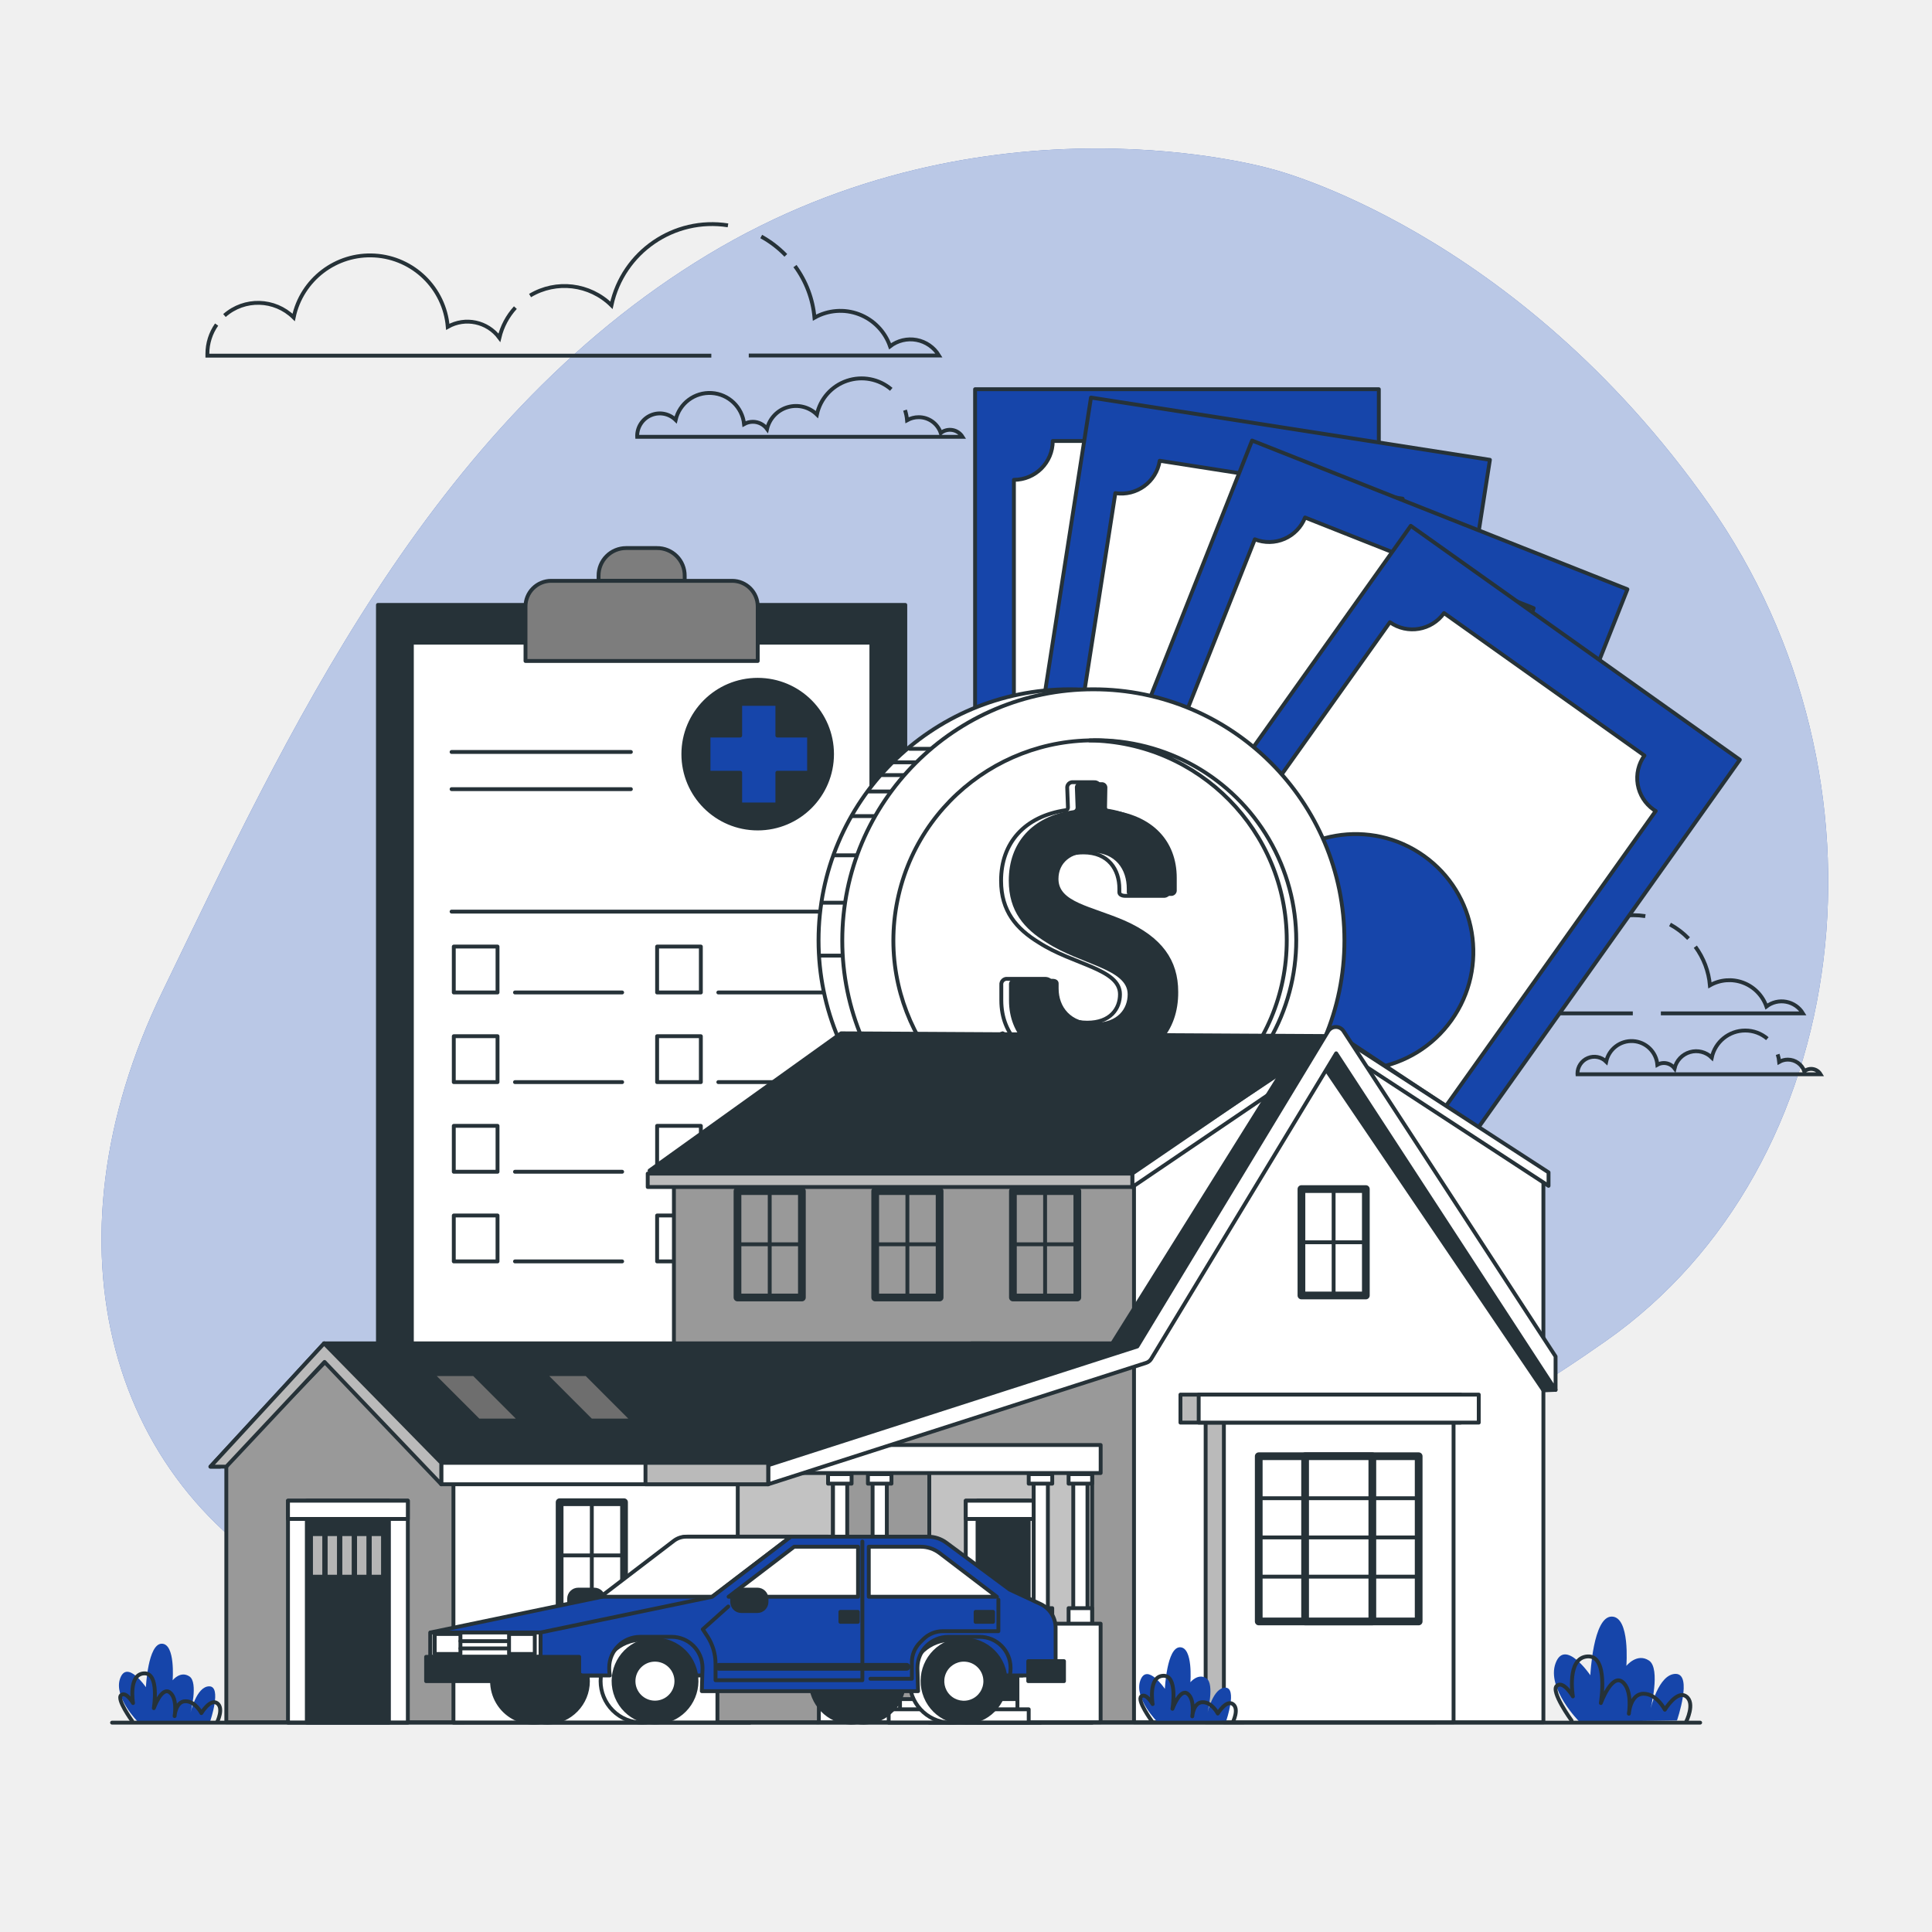
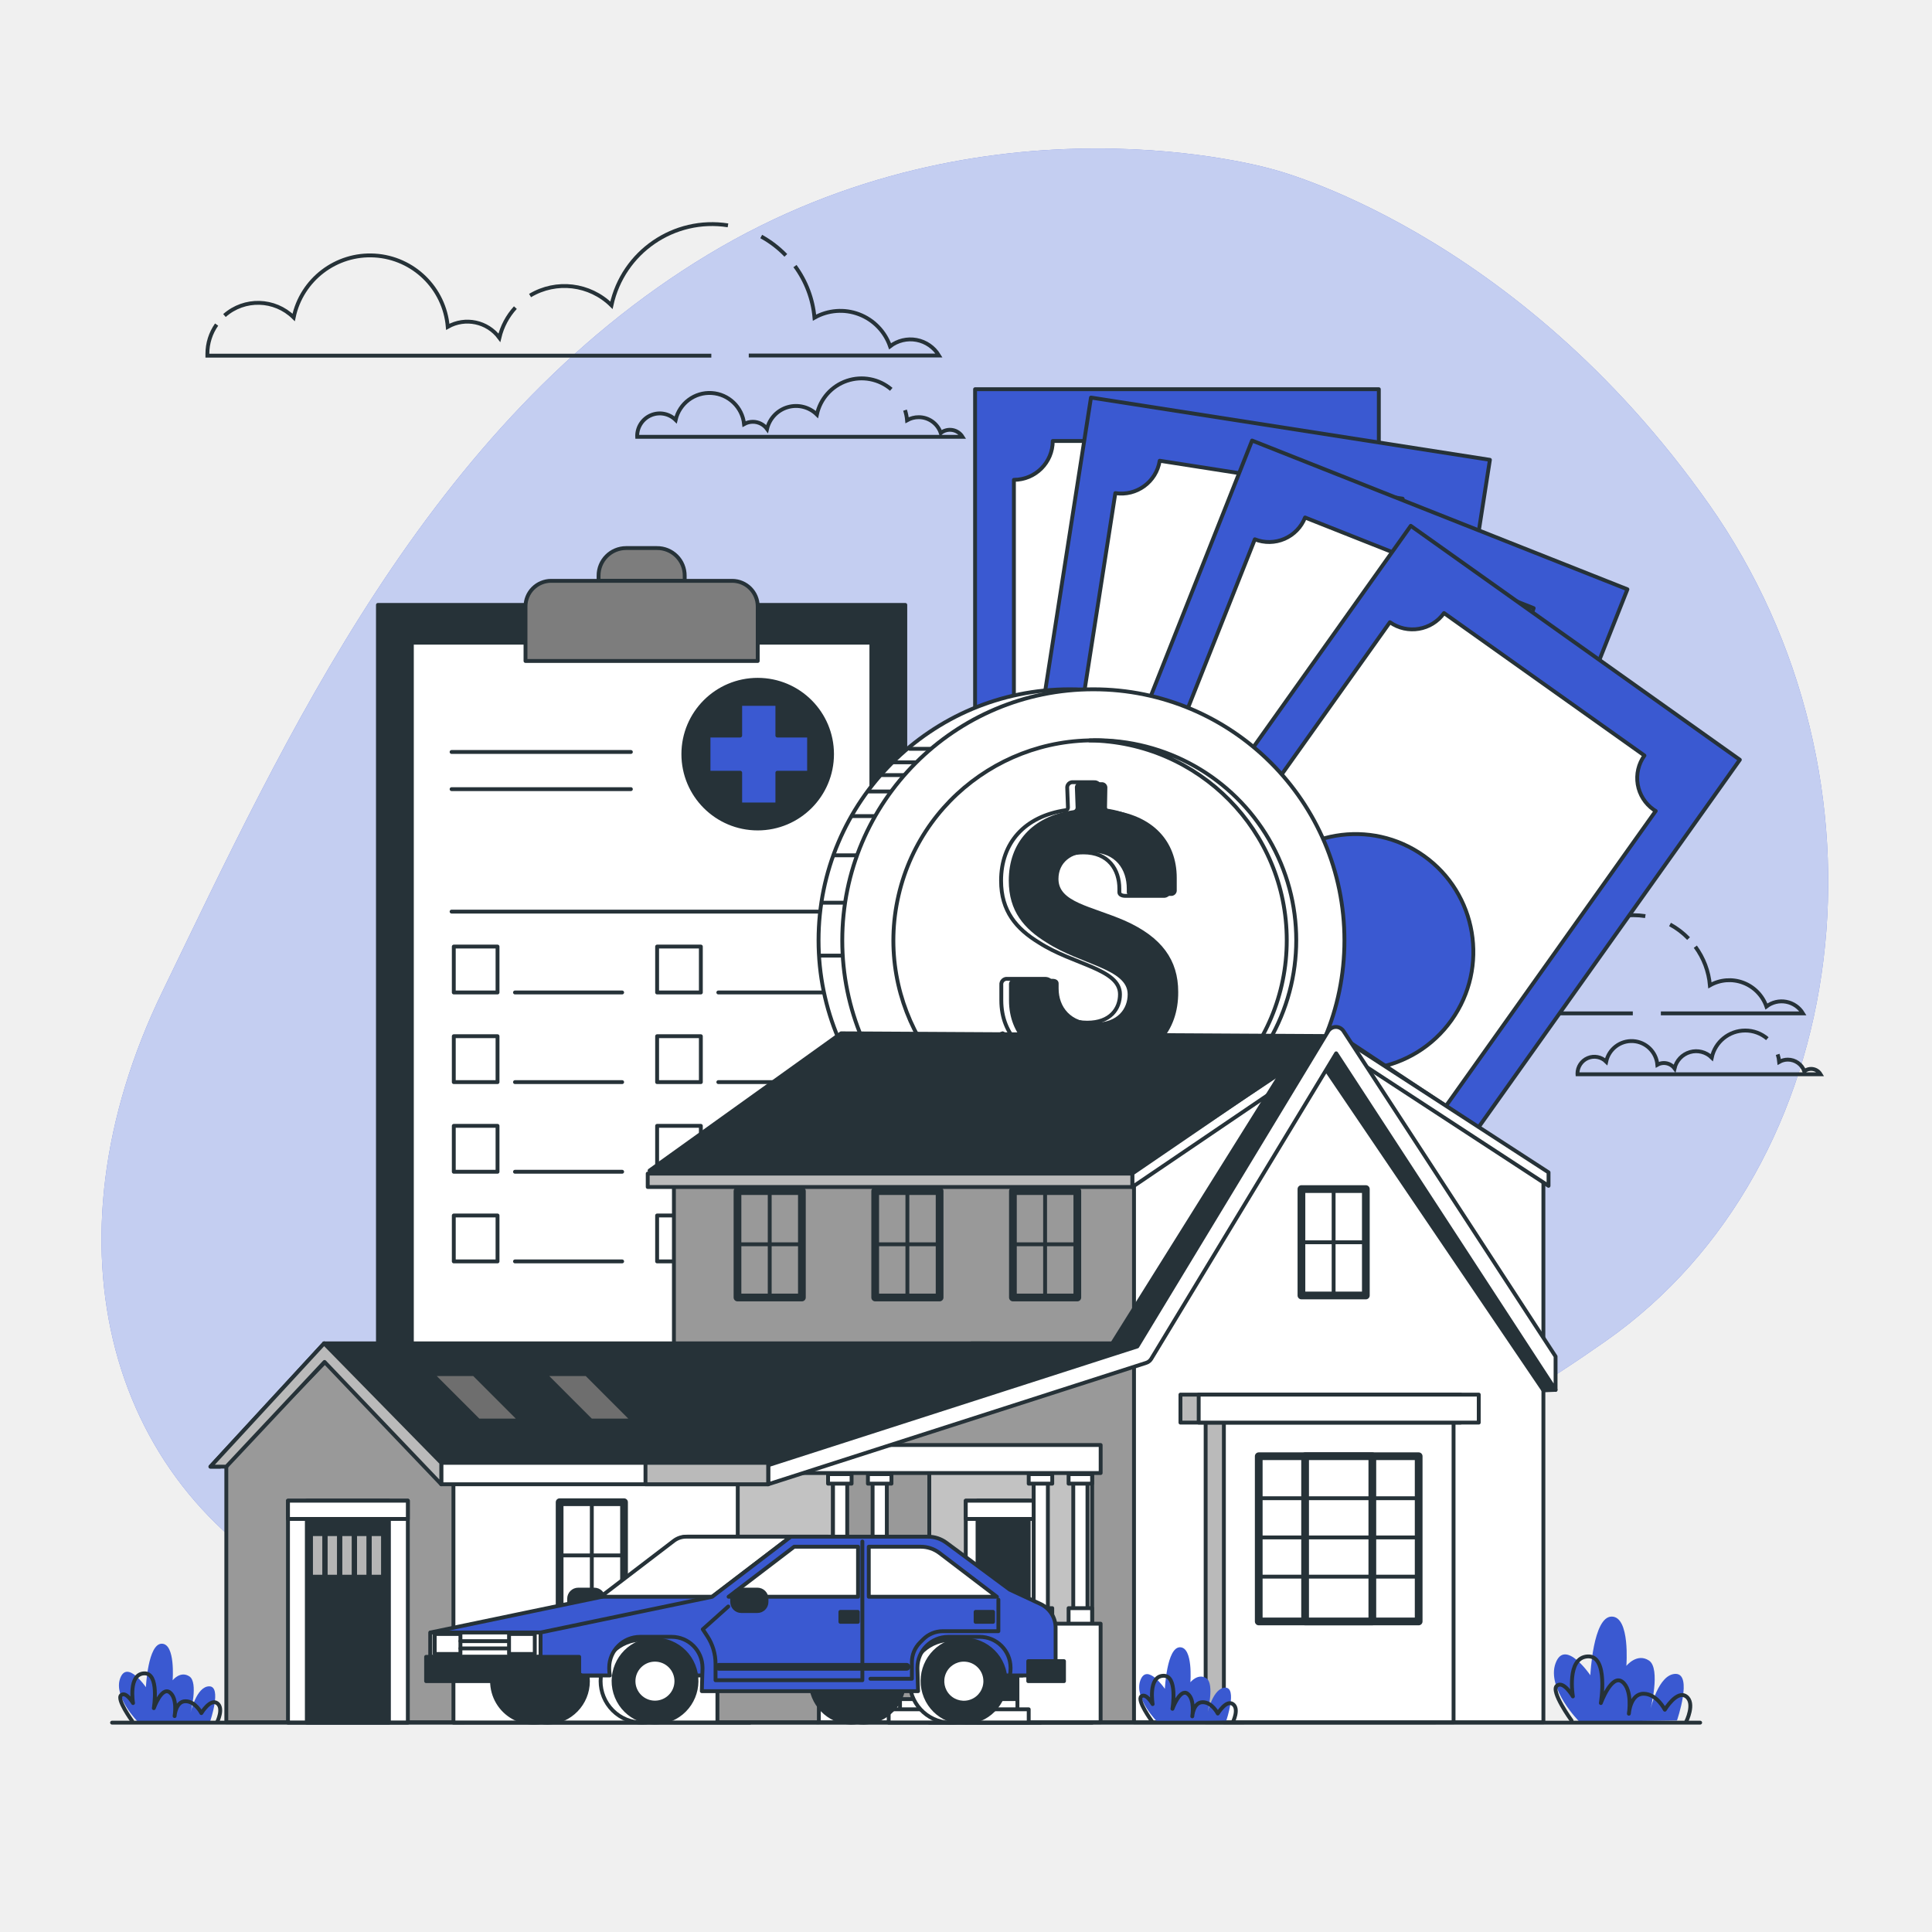
<svg xmlns="http://www.w3.org/2000/svg" viewBox="0 0 500 500">
  <g id="freepik--background-simple--inject-2">
-     <path d="M329.22,43.77s-73.45-21.63-146,22.12S73.73,191.21,42,256.67,27.85,386.24,82.82,413.17s92.77-18.6,170.17-24.54,98.14,3.72,162.63-41.6,76.76-145.46,26.59-216.64S329.22,43.77,329.22,43.77Z" style="fill:#1645AA" />
+     <path d="M329.22,43.77s-73.45-21.63-146,22.12S73.73,191.21,42,256.67,27.85,386.24,82.82,413.17s92.77-18.6,170.17-24.54,98.14,3.72,162.63-41.6,76.76-145.46,26.59-216.64S329.22,43.77,329.22,43.77Z" style="fill:#3A59D1" />
    <path d="M329.22,43.77s-73.45-21.63-146,22.12S73.73,191.21,42,256.67,27.85,386.24,82.82,413.17s92.77-18.6,170.17-24.54,98.14,3.72,162.63-41.6,76.76-145.46,26.59-216.64S329.22,43.77,329.22,43.77Z" style="fill:#fff;opacity:0.7" />
  </g>
  <g id="freepik--Clouds--inject-2">
    <path d="M133.38,79.61a17.5,17.5,0,0,0-4.14,7.8,10.3,10.3,0,0,0-13.36-2.83A20.19,20.19,0,0,0,76,82.15a13.13,13.13,0,0,0-17.91-.49" style="fill:none;stroke:#263238;stroke-miterlimit:10" />
    <path d="M188.4,58.32A26.64,26.64,0,0,0,158.24,79a17.31,17.31,0,0,0-21.06-2.51" style="fill:none;stroke:#263238;stroke-miterlimit:10" />
    <path d="M203.37,66.09A26.65,26.65,0,0,0,197,61.21" style="fill:none;stroke:#263238;stroke-miterlimit:10" />
    <path d="M193.78,92H243a8.63,8.63,0,0,0-12.65-2.38,13.61,13.61,0,0,0-19.56-7.41,26.43,26.43,0,0,0-5.05-13.35" style="fill:none;stroke:#263238;stroke-miterlimit:10" />
    <path d="M56.06,84a13.14,13.14,0,0,0-2.39,7.56c0,.17,0,.33,0,.49H184.09" style="fill:none;stroke:#263238;stroke-miterlimit:10" />
    <path d="M230.66,100.76a11.83,11.83,0,0,0-19.25,6.52,7.7,7.7,0,0,0-12.9,3.73,4.57,4.57,0,0,0-3.68-1.85,4.67,4.67,0,0,0-2.26.59,9,9,0,0,0-17.72-1.08,5.85,5.85,0,0,0-9.95,4.17,1.49,1.49,0,0,0,0,.21H249.1a3.84,3.84,0,0,0-5.63-1,6,6,0,0,0-5.72-4.08,6.13,6.13,0,0,0-3,.78,11.76,11.76,0,0,0-.53-2.6" style="fill:none;stroke:#263238;stroke-miterlimit:10" />
    <path d="M384.69,253a12.83,12.83,0,0,0-3.09,5.82,7.71,7.71,0,0,0-6.2-3.11,7.6,7.6,0,0,0-3.79,1,15.1,15.1,0,0,0-29.79-1.82,9.82,9.82,0,0,0-13.38-.37" style="fill:none;stroke:#263238;stroke-miterlimit:10" />
    <path d="M425.81,237.09a21,21,0,0,0-3.09-.24,19.9,19.9,0,0,0-19.45,15.71,12.94,12.94,0,0,0-15.75-1.87" style="fill:none;stroke:#263238;stroke-miterlimit:10" />
    <path d="M437,242.9a19.92,19.92,0,0,0-4.8-3.65" style="fill:none;stroke:#263238;stroke-miterlimit:10" />
    <path d="M429.83,262.26H466.6a6.46,6.46,0,0,0-9.45-1.78A10.17,10.17,0,0,0,442.53,255a19.79,19.79,0,0,0-3.78-10" style="fill:none;stroke:#263238;stroke-miterlimit:10" />
    <path d="M326.9,256.25a9.83,9.83,0,0,0-1.78,5.65c0,.12,0,.24,0,.36h97.45" style="fill:none;stroke:#263238;stroke-miterlimit:10" />
    <path d="M457.39,268.81a8.76,8.76,0,0,0-5.73-2.11,8.86,8.86,0,0,0-8.66,7,5.75,5.75,0,0,0-9.63,2.79,3.44,3.44,0,0,0-2.76-1.38,3.39,3.39,0,0,0-1.68.44,6.71,6.71,0,0,0-13.25-.8,4.36,4.36,0,0,0-7.43,3.11.86.86,0,0,0,0,.16h62.91a2.85,2.85,0,0,0-4.2-.79,4.55,4.55,0,0,0-4.28-3,4.48,4.48,0,0,0-2.22.59,8.88,8.88,0,0,0-.4-1.95" style="fill:none;stroke:#263238;stroke-miterlimit:10" />
  </g>
  <g id="freepik--Binder--inject-2">
    <rect x="97.81" y="156.55" width="136.48" height="201.52" style="fill:#263238;stroke:#263238;stroke-linecap:round;stroke-linejoin:round" />
    <rect x="106.59" y="166.32" width="118.92" height="182.2" style="fill:#fff;stroke:#263238;stroke-linecap:round;stroke-linejoin:round" />
    <path d="M142.63,150.32h46.84a6.63,6.63,0,0,1,6.63,6.63v14.11a0,0,0,0,1,0,0H136a0,0,0,0,1,0,0V157A6.63,6.63,0,0,1,142.63,150.32Z" style="fill:#7d7d7d;stroke:#263238;stroke-linecap:round;stroke-linejoin:round" />
    <path d="M162,141.84h8A7.12,7.12,0,0,1,177.2,149v1.3a0,0,0,0,1,0,0H154.91a0,0,0,0,1,0,0V149A7.12,7.12,0,0,1,162,141.84Z" style="fill:#7d7d7d;stroke:#263238;stroke-linecap:round;stroke-linejoin:round" />
    <circle cx="196.09" cy="195.17" r="19.24" style="fill:#263238;stroke:#263238;stroke-linecap:round;stroke-linejoin:round" />
-     <polygon points="209.39 190.36 201.18 190.36 201.18 182.16 191.56 182.16 191.56 190.36 183.36 190.36 183.36 199.98 191.56 199.98 191.56 208.19 201.18 208.19 201.18 199.98 209.39 199.98 209.39 190.36" style="fill:#1645AA;stroke:#263238;stroke-linecap:round;stroke-linejoin:round" />
+     <polygon points="209.39 190.36 201.18 190.36 201.18 182.16 191.56 182.16 191.56 190.36 183.36 190.36 183.36 199.98 191.56 199.98 191.56 208.19 201.18 208.19 201.18 199.98 209.39 199.98 209.39 190.36" style="fill:#3A59D1;stroke:#263238;stroke-linecap:round;stroke-linejoin:round" />
    <line x1="116.87" y1="194.61" x2="163.27" y2="194.61" style="fill:none;stroke:#263238;stroke-linecap:round;stroke-linejoin:round" />
    <line x1="116.87" y1="204.23" x2="163.27" y2="204.23" style="fill:none;stroke:#263238;stroke-linecap:round;stroke-linejoin:round" />
    <line x1="116.87" y1="235.92" x2="214.76" y2="235.92" style="fill:none;stroke:#263238;stroke-linecap:round;stroke-linejoin:round" />
    <rect x="117.44" y="244.97" width="11.32" height="11.88" style="fill:none;stroke:#263238;stroke-linecap:round;stroke-linejoin:round" />
    <rect x="170.06" y="244.97" width="11.32" height="11.88" style="fill:none;stroke:#263238;stroke-linecap:round;stroke-linejoin:round" />
    <line x1="133.28" y1="256.85" x2="161.01" y2="256.85" style="fill:none;stroke:#263238;stroke-linecap:round;stroke-linejoin:round" />
    <line x1="185.9" y1="256.85" x2="213.63" y2="256.85" style="fill:none;stroke:#263238;stroke-linecap:round;stroke-linejoin:round" />
    <rect x="117.44" y="268.17" width="11.32" height="11.88" style="fill:none;stroke:#263238;stroke-linecap:round;stroke-linejoin:round" />
    <rect x="170.06" y="268.17" width="11.32" height="11.88" style="fill:none;stroke:#263238;stroke-linecap:round;stroke-linejoin:round" />
    <line x1="133.28" y1="280.05" x2="161.01" y2="280.05" style="fill:none;stroke:#263238;stroke-linecap:round;stroke-linejoin:round" />
    <line x1="185.9" y1="280.05" x2="213.63" y2="280.05" style="fill:none;stroke:#263238;stroke-linecap:round;stroke-linejoin:round" />
    <rect x="117.44" y="291.37" width="11.32" height="11.88" style="fill:none;stroke:#263238;stroke-linecap:round;stroke-linejoin:round" />
    <rect x="170.06" y="291.37" width="11.32" height="11.88" style="fill:none;stroke:#263238;stroke-linecap:round;stroke-linejoin:round" />
    <line x1="133.28" y1="303.25" x2="161.01" y2="303.25" style="fill:none;stroke:#263238;stroke-linecap:round;stroke-linejoin:round" />
    <line x1="185.9" y1="303.25" x2="213.63" y2="303.25" style="fill:none;stroke:#263238;stroke-linecap:round;stroke-linejoin:round" />
    <rect x="117.44" y="314.57" width="11.32" height="11.88" style="fill:none;stroke:#263238;stroke-linecap:round;stroke-linejoin:round" />
    <rect x="170.06" y="314.57" width="11.32" height="11.88" style="fill:none;stroke:#263238;stroke-linecap:round;stroke-linejoin:round" />
    <line x1="133.28" y1="326.45" x2="161.01" y2="326.45" style="fill:none;stroke:#263238;stroke-linecap:round;stroke-linejoin:round" />
    <line x1="185.9" y1="326.45" x2="213.63" y2="326.45" style="fill:none;stroke:#263238;stroke-linecap:round;stroke-linejoin:round" />
  </g>
  <g id="freepik--Money--inject-2">
-     <rect x="252.35" y="100.73" width="104.49" height="196.26" style="fill:#1645AA;stroke:#263238;stroke-linecap:round;stroke-linejoin:round" />
+     <rect x="252.35" y="100.73" width="104.49" height="196.26" style="fill:#3A59D1;stroke:#263238;stroke-linecap:round;stroke-linejoin:round" />
    <path d="M346.13,124.18a10.05,10.05,0,0,1-10.05-10.05H272.45a10.05,10.05,0,0,1-10.05,10.05v148.7a10.05,10.05,0,0,1,10.05,10.05c0,.23,0,.45,0,.67h63.71c0-.22,0-.44,0-.67a10.05,10.05,0,0,1,10.05-10.05c.23,0,.45,0,.67,0V124.14C346.58,124.16,346.36,124.18,346.13,124.18ZM304.6,229.34a30.48,30.48,0,1,1,30.48-30.48A30.48,30.48,0,0,1,304.6,229.34Z" style="fill:#fff;stroke:#263238;stroke-linecap:round;stroke-linejoin:round" />
-     <rect x="266.57" y="109.79" width="104.49" height="196.26" transform="translate(35.89 -46.69) rotate(8.87)" style="fill:#1645AA;stroke:#263238;stroke-linecap:round;stroke-linejoin:round" />
+     <rect x="266.57" y="109.79" width="104.49" height="196.26" transform="translate(35.89 -46.69) rotate(8.87)" style="fill:#3A59D1;stroke:#263238;stroke-linecap:round;stroke-linejoin:round" />
    <path d="M371.37,140.53A10,10,0,0,1,363,129.06l-62.87-9.82a10.06,10.06,0,0,1-11.48,8.38L265.7,274.54A10.05,10.05,0,0,1,274.08,286c0,.22-.09.44-.14.65l62.94,9.83c0-.22,0-.44.07-.66a10,10,0,0,1,11.48-8.38c.22,0,.44.09.66.13l23-147C371.82,140.58,371.59,140.57,371.37,140.53ZM314.11,238a30.48,30.48,0,1,1,34.82-25.41A30.47,30.47,0,0,1,314.11,238Z" style="fill:#fff;stroke:#263238;stroke-linecap:round;stroke-linejoin:round" />
-     <rect x="284.17" y="126.38" width="104.49" height="196.26" transform="translate(106.42 -108.18) rotate(21.62)" style="fill:#1645AA;stroke:#263238;stroke-linecap:round;stroke-linejoin:round" />
+     <rect x="284.17" y="126.38" width="104.49" height="196.26" transform="translate(106.42 -108.18) rotate(21.62)" style="fill:#3A59D1;stroke:#263238;stroke-linecap:round;stroke-linejoin:round" />
    <path d="M402.55,170.39a10.05,10.05,0,0,1-5.64-13l-59.16-23.46a10,10,0,0,1-13,5.64l-54.8,138.24a10,10,0,0,1,5.64,13c-.09.21-.18.41-.28.61l59.22,23.48c.07-.21.13-.43.21-.64a10.06,10.06,0,0,1,13.05-5.63c.21.08.41.18.61.27l54.82-138.3Q402.87,170.51,402.55,170.39Zm-77.36,82.46a30.48,30.48,0,1,1,39.56-17.1A30.49,30.49,0,0,1,325.19,252.85Z" style="fill:#fff;stroke:#263238;stroke-linecap:round;stroke-linejoin:round" />
-     <rect x="298.57" y="148.21" width="104.49" height="196.26" transform="translate(207.64 -157.71) rotate(35.41)" style="fill:#1645AA;stroke:#263238;stroke-linecap:round;stroke-linejoin:round" />
+     <rect x="298.57" y="148.21" width="104.49" height="196.26" transform="translate(207.64 -157.71) rotate(35.41)" style="fill:#3A59D1;stroke:#263238;stroke-linecap:round;stroke-linejoin:round" />
    <path d="M427.94,209.53a10,10,0,0,1-2.36-14l-51.87-36.87a10.05,10.05,0,0,1-14,2.37L273.54,282.21a10,10,0,0,1,2.36,14c-.13.19-.27.35-.41.53l51.91,36.91c.12-.19.23-.38.37-.57a10,10,0,0,1,14-2.36c.18.13.35.27.52.41l86.21-121.25Q428.23,209.73,427.94,209.53Zm-94.78,61.65a30.48,30.48,0,1,1,42.5-7.18A30.48,30.48,0,0,1,333.16,271.18Z" style="fill:#fff;stroke:#263238;stroke-linecap:round;stroke-linejoin:round" />
    <circle cx="276.82" cy="243.37" r="64.98" style="fill:#fff;stroke:#263238;stroke-linecap:round;stroke-linejoin:round" />
    <line x1="224.97" y1="204.84" x2="231.96" y2="204.84" style="fill:none;stroke:#263238;stroke-linecap:round;stroke-linejoin:round" />
    <line x1="228.25" y1="200.59" x2="234.79" y2="200.59" style="fill:none;stroke:#263238;stroke-linecap:round;stroke-linejoin:round" />
    <line x1="231.37" y1="197.29" x2="237.86" y2="197.29" style="fill:none;stroke:#263238;stroke-linecap:round;stroke-linejoin:round" />
    <line x1="235.39" y1="193.79" x2="241.11" y2="193.79" style="fill:none;stroke:#263238;stroke-linecap:round;stroke-linejoin:round" />
    <line x1="220.71" y1="211.21" x2="227.24" y2="211.21" style="fill:none;stroke:#263238;stroke-linecap:round;stroke-linejoin:round" />
    <line x1="215.96" y1="221.35" x2="222.52" y2="221.35" style="fill:none;stroke:#263238;stroke-linecap:round;stroke-linejoin:round" />
    <line x1="212.7" y1="233.62" x2="219.69" y2="233.62" style="fill:none;stroke:#263238;stroke-linecap:round;stroke-linejoin:round" />
    <line x1="212.23" y1="247.31" x2="219.22" y2="247.31" style="fill:none;stroke:#263238;stroke-linecap:round;stroke-linejoin:round" />
    <circle cx="282.96" cy="243.37" r="64.98" style="fill:#fff;stroke:#263238;stroke-linecap:round;stroke-linejoin:round" />
    <circle cx="282.96" cy="243.37" r="51.75" transform="translate(-17.78 464.38) rotate(-77.01)" style="fill:#fff;stroke:#263238;stroke-linecap:round;stroke-linejoin:round" />
    <path d="M283,191.62l-1,0a51.73,51.73,0,0,1,0,103.45l1,0a51.75,51.75,0,1,0,0-103.49Z" style="fill:#fff;stroke:#263238;stroke-linecap:round;stroke-linejoin:round" />
    <path d="M285.38,275.64a.69.69,0,0,0-.55.65l.09,4.19a1.38,1.38,0,0,1-1.58,1.58h-5.49a1.38,1.38,0,0,1-1.58-1.58l.18-4.28a.67.67,0,0,0-.56-.65c-10.6-1.3-16.75-7.72-16.75-16.65v-4a1.43,1.43,0,0,1,1.59-1.58h9.67c1,0,1.59.47,1.59,1.21v1.3c0,4.75,3.07,8.84,9.39,8.84,6,0,8.47-3.63,8.47-7.35,0-6.6-12.1-7.63-21-13.4-5.77-3.53-9.77-8.09-9.77-16,0-9.77,6.05-16.66,16.75-18.24a.68.68,0,0,0,.56-.65l-.19-5a1.39,1.39,0,0,1,1.58-1.59h5.31a1.43,1.43,0,0,1,1.58,1.59l-.09,4.93a.67.67,0,0,0,.56.65c11.16,1.21,17.49,8,17.49,17.59v3.07a1.42,1.42,0,0,1-1.58,1.58h-9.77c-1,0-1.59-.37-1.59-.93V230c0-4.93-2.79-9.4-9.3-9.4-5.21,0-8.37,2.7-8.37,6.88,0,6.05,8.46,7,17.21,10.8,9.58,4.28,13.77,10.23,13.77,18.42C303,266.9,296.74,274.15,285.38,275.64Z" style="fill:#fff;stroke:#263238;stroke-linecap:round;stroke-linejoin:round" />
    <path d="M287.37,275.64a.7.7,0,0,0-.56.65l.09,4.19a1.38,1.38,0,0,1-1.58,1.58h-5.49a1.38,1.38,0,0,1-1.58-1.58l.19-4.28a.68.68,0,0,0-.56-.65c-10.61-1.3-16.75-7.72-16.75-16.65v-4a1.42,1.42,0,0,1,1.58-1.58h9.68c1,0,1.58.47,1.58,1.21v1.3c0,4.75,3.07,8.84,9.4,8.84,5.95,0,8.47-3.63,8.47-7.35,0-6.6-12.1-7.63-21-13.4-5.77-3.53-9.77-8.09-9.77-16,0-9.77,6-16.66,16.74-18.24a.67.67,0,0,0,.56-.65l-.18-5a1.39,1.39,0,0,1,1.58-1.59H285a1.42,1.42,0,0,1,1.58,1.59l-.09,4.93a.68.68,0,0,0,.56.65c11.16,1.21,17.49,8,17.49,17.59v3.07a1.42,1.42,0,0,1-1.58,1.58h-9.77c-1,0-1.58-.37-1.58-.93V230c0-4.93-2.79-9.4-9.31-9.4-5.21,0-8.37,2.7-8.37,6.88,0,6.05,8.47,7,17.21,10.8,9.59,4.28,13.78,10.23,13.78,18.42C305,266.9,298.72,274.15,287.37,275.64Z" style="fill:#263238" />
  </g>
  <g id="freepik--House--inject-2">
    <polygon points="120.08 445.73 58.57 445.73 58.57 378.94 87.47 349.04 120.08 378.94 120.08 445.73" style="fill:#999;stroke:#263238;stroke-linecap:round;stroke-linejoin:round" />
    <polygon points="321.81 445.73 174.41 445.73 174.41 302.94 259.48 267.42 321.81 302.94 321.81 445.73" style="fill:#999;stroke:#263238;stroke-linecap:round;stroke-linejoin:round" />
    <rect x="117.35" y="366.35" width="76.73" height="79.47" style="fill:#fff;stroke:#263238;stroke-linecap:round;stroke-linejoin:round" />
    <rect x="240.5" y="378.94" width="42.15" height="66.88" style="fill:#c2c2c2;stroke:#263238;stroke-linecap:round;stroke-linejoin:round" />
    <rect x="249.94" y="388.38" width="19.34" height="57.44" style="fill:#fff;stroke:#263238;stroke-linecap:round;stroke-linejoin:round" />
    <rect x="252.99" y="388.38" width="13.24" height="57.44" style="fill:#263238;stroke:#263238;stroke-linecap:round;stroke-linejoin:round" />
    <rect x="229.99" y="439.72" width="36.24" height="3.69" style="fill:#fff;stroke:#263238;stroke-linecap:round;stroke-linejoin:round" />
    <rect x="249.94" y="388.38" width="19.34" height="4.72" style="fill:#fff;stroke:#263238;stroke-linecap:round;stroke-linejoin:round" />
    <rect x="74.53" y="388.38" width="31.02" height="57.44" style="fill:#fff;stroke:#263238;stroke-linecap:round;stroke-linejoin:round" />
    <rect x="79.41" y="388.38" width="21.24" height="57.44" style="fill:#263238;stroke:#263238;stroke-linecap:round;stroke-linejoin:round" />
    <rect x="74.53" y="388.38" width="31.02" height="4.72" style="fill:#fff;stroke:#263238;stroke-linecap:round;stroke-linejoin:round" />
    <rect x="190.93" y="377.59" width="24.65" height="44.62" style="fill:#c2c2c2;stroke:#263238;stroke-linecap:round;stroke-linejoin:round" />
    <polygon points="399.43 445.73 293.48 445.73 293.48 302.94 345.83 267.42 399.43 302.94 399.43 445.73" style="fill:#fff;stroke:#263238;stroke-linecap:round;stroke-linejoin:round" />
    <polygon points="400.76 303.41 345.73 267.71 293.04 303.72 293.04 307.2 346.11 271.19 400.76 306.89 400.76 303.41" style="fill:#fff;stroke:#263238;stroke-linecap:round;stroke-linejoin:round" />
    <polygon points="332.3 276.6 287.33 348.51 293.48 349.3 340.29 272.57 399.43 359.82 402.58 359.69 343.58 268.95 332.3 276.6" style="fill:#263238;stroke:#263238;stroke-linecap:round;stroke-linejoin:round" />
    <polygon points="293.48 302.94 168.11 302.94 217.67 267.42 345.73 268.14 293.48 302.94" style="fill:#263238;stroke:#263238;stroke-linecap:round;stroke-linejoin:round" />
    <rect x="312.02" y="364.55" width="59.44" height="81.18" style="fill:#bababa;stroke:#263238;stroke-linecap:round;stroke-linejoin:round" />
    <rect x="316.74" y="364.55" width="59.44" height="81.18" style="fill:#fff;stroke:#263238;stroke-linecap:round;stroke-linejoin:round" />
    <rect x="325.76" y="376.87" width="41.39" height="42.76" style="fill:#fff;stroke:#263238;stroke-linecap:round;stroke-linejoin:round;stroke-width:2px" />
    <rect x="337.76" y="376.87" width="17.4" height="42.76" style="fill:#fff;stroke:#263238;stroke-linecap:round;stroke-linejoin:round;stroke-width:2px" />
    <rect x="305.5" y="360.92" width="72.48" height="7.25" style="fill:#bababa;stroke:#263238;stroke-linecap:round;stroke-linejoin:round" />
    <rect x="310.22" y="360.92" width="72.48" height="7.25" style="fill:#fff;stroke:#263238;stroke-linecap:round;stroke-linejoin:round" />
    <rect x="267.51" y="377.59" width="3.68" height="39.14" style="fill:#fff;stroke:#263238;stroke-linecap:round;stroke-linejoin:round" />
    <rect x="277.76" y="377.59" width="3.68" height="39.14" style="fill:#fff;stroke:#263238;stroke-linecap:round;stroke-linejoin:round" />
    <rect x="266.23" y="416.19" width="6.09" height="4.39" style="fill:#fff;stroke:#263238;stroke-linecap:round;stroke-linejoin:round" />
    <rect x="276.55" y="416.19" width="6.09" height="4.39" style="fill:#fff;stroke:#263238;stroke-linecap:round;stroke-linejoin:round" />
    <rect x="266.23" y="381.5" width="6.09" height="2.47" style="fill:#fff;stroke:#263238;stroke-linecap:round;stroke-linejoin:round" />
    <rect x="276.55" y="381.5" width="6.09" height="2.47" style="fill:#fff;stroke:#263238;stroke-linecap:round;stroke-linejoin:round" />
    <rect x="263.31" y="420.21" width="21.53" height="25.52" style="fill:#fff;stroke:#263238;stroke-linecap:round;stroke-linejoin:round" />
    <rect x="215.58" y="377.59" width="3.68" height="39.14" style="fill:#fff;stroke:#263238;stroke-linecap:round;stroke-linejoin:round" />
    <rect x="225.83" y="377.59" width="3.68" height="39.14" style="fill:#fff;stroke:#263238;stroke-linecap:round;stroke-linejoin:round" />
    <rect x="214.3" y="416.19" width="6.09" height="4.39" style="fill:#fff;stroke:#263238;stroke-linecap:round;stroke-linejoin:round" />
    <rect x="224.62" y="416.19" width="6.09" height="4.39" style="fill:#fff;stroke:#263238;stroke-linecap:round;stroke-linejoin:round" />
    <rect x="214.3" y="381.5" width="6.09" height="2.47" style="fill:#fff;stroke:#263238;stroke-linecap:round;stroke-linejoin:round" />
    <rect x="224.62" y="381.5" width="6.09" height="2.47" style="fill:#fff;stroke:#263238;stroke-linecap:round;stroke-linejoin:round" />
    <rect x="211.39" y="420.21" width="21.53" height="25.52" style="fill:#fff;stroke:#263238;stroke-linecap:round;stroke-linejoin:round" />
    <rect x="185.67" y="420.21" width="26.25" height="25.52" style="fill:#999;stroke:#263238;stroke-linecap:round;stroke-linejoin:round" />
    <polygon points="284.85 381.22 203.67 381.22 217.44 373.97 284.85 373.97 284.85 381.22" style="fill:#fff;stroke:#263238;stroke-linecap:round;stroke-linejoin:round" />
    <line x1="326.16" y1="387.74" x2="366.75" y2="387.74" style="fill:none;stroke:#263238;stroke-linecap:round;stroke-linejoin:round" />
    <line x1="326.16" y1="397.89" x2="366.75" y2="397.89" style="fill:none;stroke:#263238;stroke-linecap:round;stroke-linejoin:round" />
    <line x1="326.16" y1="408.04" x2="366.75" y2="408.04" style="fill:none;stroke:#263238;stroke-linecap:round;stroke-linejoin:round" />
    <polygon points="83.88 347.66 54.46 379.57 56.92 379.57 85.81 349.04 83.88 347.66" style="fill:#263238;stroke:#263238;stroke-linecap:round;stroke-linejoin:round" />
    <polygon points="114.99 378.15 195.65 378.15 256.08 347.66 83.88 347.66 114.99 378.15" style="fill:#263238;stroke:#263238;stroke-linecap:round;stroke-linejoin:round" />
    <polygon points="298.07 347.66 251.36 347.66 168.11 378.15 209.81 378.15 298.07 347.66" style="fill:#263238;stroke:#263238;stroke-linecap:round;stroke-linejoin:round" />
    <path d="M402.58,351.05l-54.87-84.19a2.35,2.35,0,0,0-4,.06l-49.37,81.54L198.8,379.2v4.93l97.78-31.41a2.36,2.36,0,0,0,1.33-1l47.89-79.12,56.78,87.12Z" style="fill:#fff;stroke:#263238;stroke-linecap:round;stroke-linejoin:round" />
    <rect x="262.14" y="308.25" width="16.67" height="27.54" style="fill:none;stroke:#263238;stroke-linecap:round;stroke-linejoin:round;stroke-width:2px" />
    <line x1="270.47" y1="308.98" x2="270.47" y2="335.07" style="fill:none;stroke:#263238;stroke-linecap:round;stroke-linejoin:round" />
    <line x1="278.44" y1="322.02" x2="262.5" y2="322.02" style="fill:none;stroke:#263238;stroke-linecap:round;stroke-linejoin:round" />
    <rect x="144.83" y="388.77" width="16.67" height="27.54" style="fill:none;stroke:#263238;stroke-linecap:round;stroke-linejoin:round;stroke-width:2px" />
    <line x1="153.16" y1="389.49" x2="153.16" y2="415.59" style="fill:none;stroke:#263238;stroke-linecap:round;stroke-linejoin:round" />
    <line x1="161.14" y1="402.54" x2="145.19" y2="402.54" style="fill:none;stroke:#263238;stroke-linecap:round;stroke-linejoin:round" />
    <rect x="336.81" y="307.73" width="16.67" height="27.54" style="fill:none;stroke:#263238;stroke-linecap:round;stroke-linejoin:round;stroke-width:2px" />
    <line x1="345.14" y1="308.45" x2="345.14" y2="334.55" style="fill:none;stroke:#263238;stroke-linecap:round;stroke-linejoin:round" />
    <line x1="353.11" y1="321.5" x2="337.17" y2="321.5" style="fill:none;stroke:#263238;stroke-linecap:round;stroke-linejoin:round" />
    <rect x="226.5" y="308.25" width="16.67" height="27.54" style="fill:none;stroke:#263238;stroke-linecap:round;stroke-linejoin:round;stroke-width:2px" />
    <line x1="234.83" y1="308.98" x2="234.83" y2="335.07" style="fill:none;stroke:#263238;stroke-linecap:round;stroke-linejoin:round" />
    <line x1="242.81" y1="322.02" x2="226.86" y2="322.02" style="fill:none;stroke:#263238;stroke-linecap:round;stroke-linejoin:round" />
    <rect x="190.86" y="308.25" width="16.67" height="27.54" style="fill:none;stroke:#263238;stroke-linecap:round;stroke-linejoin:round;stroke-width:2px" />
    <line x1="199.2" y1="308.98" x2="199.2" y2="335.07" style="fill:none;stroke:#263238;stroke-linecap:round;stroke-linejoin:round" />
    <line x1="207.17" y1="322.02" x2="191.22" y2="322.02" style="fill:none;stroke:#263238;stroke-linecap:round;stroke-linejoin:round" />
    <polygon points="133.49 367.14 124.05 367.14 113.04 356.12 122.48 356.12 133.49 367.14" style="fill:#6e6e6e" />
    <polygon points="162.6 367.14 153.16 367.14 142.15 356.12 151.59 356.12 162.6 367.14" style="fill:#6e6e6e" />
    <rect x="80.49" y="397.03" width="3.42" height="11.02" style="fill:#b5b5b5;stroke:#263238;stroke-linecap:round;stroke-linejoin:round" />
    <rect x="84.29" y="397.03" width="3.42" height="11.02" style="fill:#b5b5b5;stroke:#263238;stroke-linecap:round;stroke-linejoin:round" />
    <rect x="88.09" y="397.03" width="3.43" height="11.02" style="fill:#b5b5b5;stroke:#263238;stroke-linecap:round;stroke-linejoin:round" />
    <rect x="91.9" y="397.03" width="3.43" height="11.02" style="fill:#b5b5b5;stroke:#263238;stroke-linecap:round;stroke-linejoin:round" />
    <rect x="95.7" y="397.03" width="3.42" height="11.02" style="fill:#b5b5b5;stroke:#263238;stroke-linecap:round;stroke-linejoin:round" />
    <rect x="114.2" y="378.58" width="84.6" height="5.55" style="fill:#fff;stroke:#263238;stroke-linecap:round;stroke-linejoin:round" />
    <rect x="167.05" y="378.58" width="31.75" height="5.55" style="fill:#bababa;stroke:#263238;stroke-linecap:round;stroke-linejoin:round" />
    <polygon points="114.2 378.58 83.88 347.66 54.46 379.57 58.57 379.57 83.99 352.47 114.2 384.13 114.2 378.58" style="fill:#bababa;stroke:#263238;stroke-linecap:round;stroke-linejoin:round" />
    <rect x="229.99" y="442.37" width="36.24" height="3.45" style="fill:#fff;stroke:#263238;stroke-linecap:round;stroke-linejoin:round" />
    <rect x="167.63" y="303.72" width="125.41" height="3.47" style="fill:#bababa;stroke:#263238;stroke-linecap:round;stroke-linejoin:round" />
  </g>
  <g id="freepik--Car--inject-2">
    <rect x="147.29" y="411.39" width="8.88" height="5.55" rx="2.36" style="fill:#263238;stroke:#263238;stroke-linecap:round;stroke-linejoin:round" />
-     <path d="M177.93,397.69h36.36l18.51,13.7,31.83,5.55V433.6H122.12l-10.73-4.81v-6.3l44.42-9.25,18.95-14.48A5.24,5.24,0,0,1,177.93,397.69Z" style="fill:#1645AA;stroke:#263238;stroke-linecap:round;stroke-linejoin:round" />
+     <path d="M177.93,397.69h36.36l18.51,13.7,31.83,5.55V433.6H122.12l-10.73-4.81v-6.3l44.42-9.25,18.95-14.48A5.24,5.24,0,0,1,177.93,397.69Z" style="fill:#3A59D1;stroke:#263238;stroke-linecap:round;stroke-linejoin:round" />
    <path d="M184.31,413.24H155.44l18.95-14.48a5.24,5.24,0,0,1,3.17-1.07h27.11Z" style="fill:#fff;stroke:#263238;stroke-linecap:round;stroke-linejoin:round" />
    <circle cx="166.17" cy="435.08" r="10.73" transform="translate(-258.98 244.93) rotate(-45)" style="fill:#fff;stroke:#263238;stroke-linecap:round;stroke-linejoin:round" />
    <circle cx="169.5" cy="435.08" r="10.73" transform="translate(-152.69 97.11) rotate(-22.35)" style="fill:#263238;stroke:#263238;stroke-linecap:round;stroke-linejoin:round" />
    <path d="M175.05,435.08a5.55,5.55,0,1,1-5.55-5.55A5.54,5.54,0,0,1,175.05,435.08Z" style="fill:#fff;stroke:#263238;stroke-linecap:round;stroke-linejoin:round" />
    <path d="M141.74,424.35a10.26,10.26,0,0,0-1.67.14,10,10,0,0,0-1.66-.14,10.74,10.74,0,1,0,0,21.47,10,10,0,0,0,1.66-.15,10.27,10.27,0,0,0,1.67.15,10.74,10.74,0,0,0,0-21.47Z" style="fill:#263238;stroke:#263238;stroke-linecap:round;stroke-linejoin:round" />
    <path d="M223.55,424.35a10.17,10.17,0,0,0-1.67.14,10.17,10.17,0,0,0-1.67-.14,10.74,10.74,0,0,0,0,21.47,10.17,10.17,0,0,0,1.67-.15,10.17,10.17,0,0,0,1.67.15,10.74,10.74,0,0,0,0-21.47Z" style="fill:#263238;stroke:#263238;stroke-linecap:round;stroke-linejoin:round" />
    <circle cx="246.13" cy="435.08" r="10.73" transform="translate(-234.02 574.14) rotate(-76.65)" style="fill:#fff;stroke:#263238;stroke-linecap:round;stroke-linejoin:round" />
    <circle cx="249.46" cy="435.08" r="10.73" transform="translate(-146.68 127.51) rotate(-22.35)" style="fill:#263238;stroke:#263238;stroke-linecap:round;stroke-linejoin:round" />
    <path d="M255,435.08a5.56,5.56,0,1,1-5.55-5.55A5.55,5.55,0,0,1,255,435.08Z" style="fill:#fff;stroke:#263238;stroke-linecap:round;stroke-linejoin:round" />
-     <path d="M261.3,411.39l-16.38-12.13a8,8,0,0,0-4.77-1.57H204.67l-20.36,15.55-44.42,9.25v6.3l10.73,4.81h7.21a8.3,8.3,0,0,1-.17-1.67v-.37a8,8,0,0,1,8-7.95h8.15a8,8,0,0,1,8,7.95v.37c0,.58-.07,1.13-.18,5.74H237.6c-.11-4.61-.17-5.16-.17-5.74v-.37a8,8,0,0,1,7.95-7.95h8.15a8,8,0,0,1,8,7.95v.37a8.29,8.29,0,0,1-.18,1.67h11.84V421.24a6.76,6.76,0,0,0-3.89-6.12Z" style="fill:#1645AA;stroke:#263238;stroke-linecap:round;stroke-linejoin:round" />
+     <path d="M261.3,411.39l-16.38-12.13a8,8,0,0,0-4.77-1.57H204.67l-20.36,15.55-44.42,9.25v6.3l10.73,4.81h7.21a8.3,8.3,0,0,1-.17-1.67v-.37a8,8,0,0,1,8-7.95h8.15a8,8,0,0,1,8,7.95v.37c0,.58-.07,1.13-.18,5.74H237.6c-.11-4.61-.17-5.16-.17-5.74v-.37a8,8,0,0,1,7.95-7.95h8.15a8,8,0,0,1,8,7.95v.37a8.29,8.29,0,0,1-.18,1.67h11.84V421.24a6.76,6.76,0,0,0-3.89-6.12Z" style="fill:#3A59D1;stroke:#263238;stroke-linecap:round;stroke-linejoin:round" />
    <polygon points="222.06 400.29 205.53 400.29 188.56 413.24 222.06 413.24 222.06 400.29" style="fill:#fff;stroke:#263238;stroke-linecap:round;stroke-linejoin:round" />
    <path d="M224.84,400.29H238.3a8,8,0,0,1,4.86,1.64L258,413.24H224.84Z" style="fill:#fff;stroke:#263238;stroke-linecap:round;stroke-linejoin:round" />
    <rect x="111.39" y="422.49" width="28.5" height="6.29" style="fill:#fff;stroke:#263238;stroke-linecap:round;stroke-linejoin:round" />
    <rect x="266.11" y="429.9" width="9.25" height="5.18" style="fill:#263238;stroke:#263238;stroke-linecap:round;stroke-linejoin:round" />
    <rect x="110.28" y="428.79" width="39.61" height="6.29" style="fill:#263238;stroke:#263238;stroke-linecap:round;stroke-linejoin:round" />
    <rect x="189.49" y="411.39" width="8.88" height="5.55" rx="2.36" style="fill:#263238;stroke:#263238;stroke-linecap:round;stroke-linejoin:round" />
    <rect x="131.74" y="422.87" width="6.66" height="5.18" style="fill:#fff;stroke:#263238;stroke-linecap:round;stroke-linejoin:round" />
    <rect x="112.5" y="422.87" width="6.66" height="5.18" style="fill:#fff;stroke:#263238;stroke-linecap:round;stroke-linejoin:round" />
    <line x1="119.16" y1="424.72" x2="131.37" y2="424.72" style="fill:none;stroke:#263238;stroke-linecap:round;stroke-linejoin:round" />
    <line x1="119.16" y1="426.61" x2="131.37" y2="426.61" style="fill:none;stroke:#263238;stroke-linecap:round;stroke-linejoin:round" />
    <line x1="186.06" y1="431.37" x2="234.62" y2="431.37" style="fill:none;stroke:#263238;stroke-linecap:round;stroke-linejoin:round;stroke-width:2px" />
    <path d="M223.18,398.94v35.9h-38v-4.27a13,13,0,0,0-2.13-7.13l-1.17-1.78,6.59-5.9" style="fill:none;stroke:#263238;stroke-linecap:round;stroke-linejoin:round" />
    <path d="M258.38,414v8.15H244a7.19,7.19,0,0,0-5.08,2.11l-.82.82a7.19,7.19,0,0,0-2.1,5.08v4.3H225.26" style="fill:none;stroke:#263238;stroke-linecap:round;stroke-linejoin:round" />
    <rect x="217.49" y="417.15" width="4.51" height="2.58" style="fill:#263238;stroke:#263238;stroke-linecap:round;stroke-linejoin:round" />
    <rect x="252.49" y="417.15" width="4.51" height="2.58" style="fill:#263238;stroke:#263238;stroke-linecap:round;stroke-linejoin:round" />
  </g>
  <g id="freepik--Plants--inject-2">
-     <path d="M408.78,445.62s-8.62-8.62-6.2-15.18,9,3.11,9,3.11.69-15.18,5.52-15.18,3.8,12.76,3.8,12.76,2.75-3.45,5.86-1.38.34,12.76.34,12.76,2.07-9.31,6.56-9.31.34,12.07.34,12.07" style="fill:#1645AA" />
+     <path d="M408.78,445.62s-8.62-8.62-6.2-15.18,9,3.11,9,3.11.69-15.18,5.52-15.18,3.8,12.76,3.8,12.76,2.75-3.45,5.86-1.38.34,12.76.34,12.76,2.07-9.31,6.56-9.31.34,12.07.34,12.07" style="fill:#3A59D1" />
    <path d="M406.72,445.27s-5.52-7.58-3.8-9,4.14,2.76,4.14,2.76-1.72-10,3.79-10.35,3.45,12.07,3.45,12.07,2.76-7.59,5.52-5.52,1.73,8.28,1.73,8.28.34-5.17,3.79-5.17,5.52,4.13,5.52,4.13,3.1-5.17,5.52-3.44,0,6.55,0,6.55" style="fill:none;stroke:#263238;stroke-linecap:round;stroke-linejoin:round" />
-     <path d="M299.52,445.62s-6.11-6.11-4.4-10.75,6.35,2.2,6.35,2.2.49-10.76,3.91-10.76,2.69,9.05,2.69,9.05,2-2.45,4.16-1,.24,9,.24,9,1.47-6.6,4.64-6.6.25,8.55.25,8.55" style="fill:#1645AA" />
+     <path d="M299.52,445.62s-6.11-6.11-4.4-10.75,6.35,2.2,6.35,2.2.49-10.76,3.91-10.76,2.69,9.05,2.69,9.05,2-2.45,4.16-1,.24,9,.24,9,1.47-6.6,4.64-6.6.25,8.55.25,8.55" style="fill:#3A59D1" />
    <path d="M298.05,445.37s-3.91-5.37-2.68-6.35,2.93,2,2.93,2-1.22-7.09,2.69-7.33,2.44,8.55,2.44,8.55,1.95-5.38,3.91-3.91,1.22,5.86,1.22,5.86.25-3.66,2.69-3.66,3.91,2.93,3.91,2.93,2.2-3.67,3.91-2.44,0,4.64,0,4.64" style="fill:none;stroke:#263238;stroke-linecap:round;stroke-linejoin:round" />
-     <path d="M35.71,445.62s-6.4-6.4-4.61-11.27,6.66,2.3,6.66,2.3.52-11.26,4.1-11.26,2.82,9.47,2.82,9.47,2-2.56,4.35-1,.26,9.47.26,9.47,1.53-6.91,4.86-6.91.26,9,.26,9" style="fill:#1645AA" />
+     <path d="M35.71,445.62s-6.4-6.4-4.61-11.27,6.66,2.3,6.66,2.3.52-11.26,4.1-11.26,2.82,9.47,2.82,9.47,2-2.56,4.35-1,.26,9.47.26,9.47,1.53-6.91,4.86-6.91.26,9,.26,9" style="fill:#3A59D1" />
    <path d="M34.18,445.36s-4.1-5.63-2.82-6.66,3.07,2.05,3.07,2.05-1.28-7.42,2.82-7.68,2.56,9,2.56,9,2-5.63,4.1-4.1,1.28,6.15,1.28,6.15.26-3.84,2.82-3.84,4.1,3.07,4.1,3.07,2.3-3.84,4.09-2.56,0,4.87,0,4.87" style="fill:none;stroke:#263238;stroke-linecap:round;stroke-linejoin:round" />
  </g>
  <g id="freepik--Floor--inject-2">
    <line x1="29" y1="445.82" x2="440" y2="445.82" style="fill:none;stroke:#263238;stroke-linecap:round;stroke-linejoin:round" />
  </g>
</svg>
